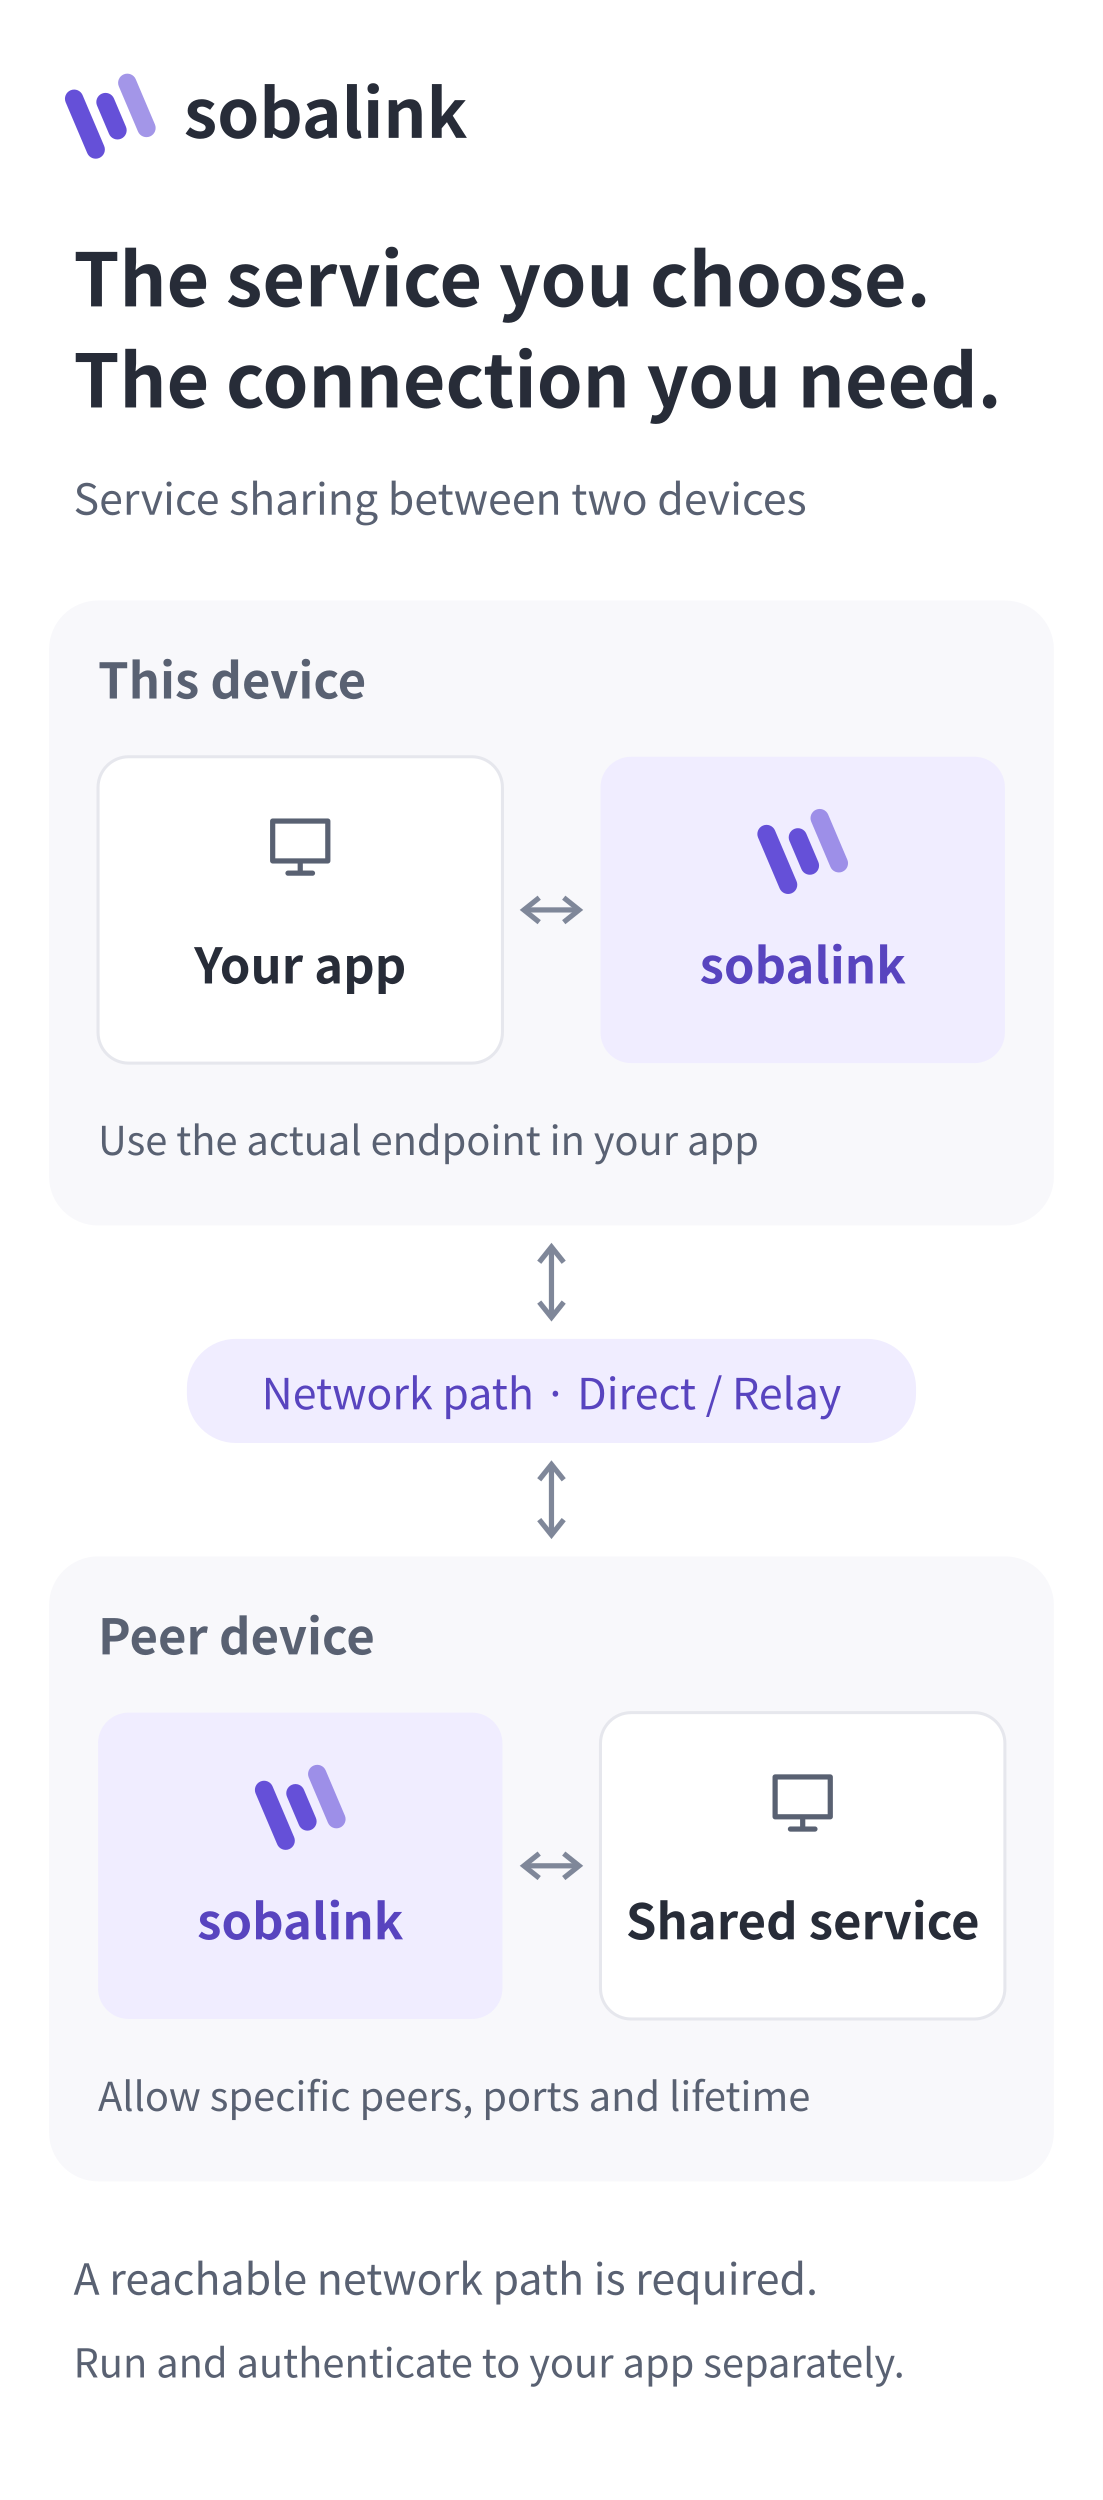
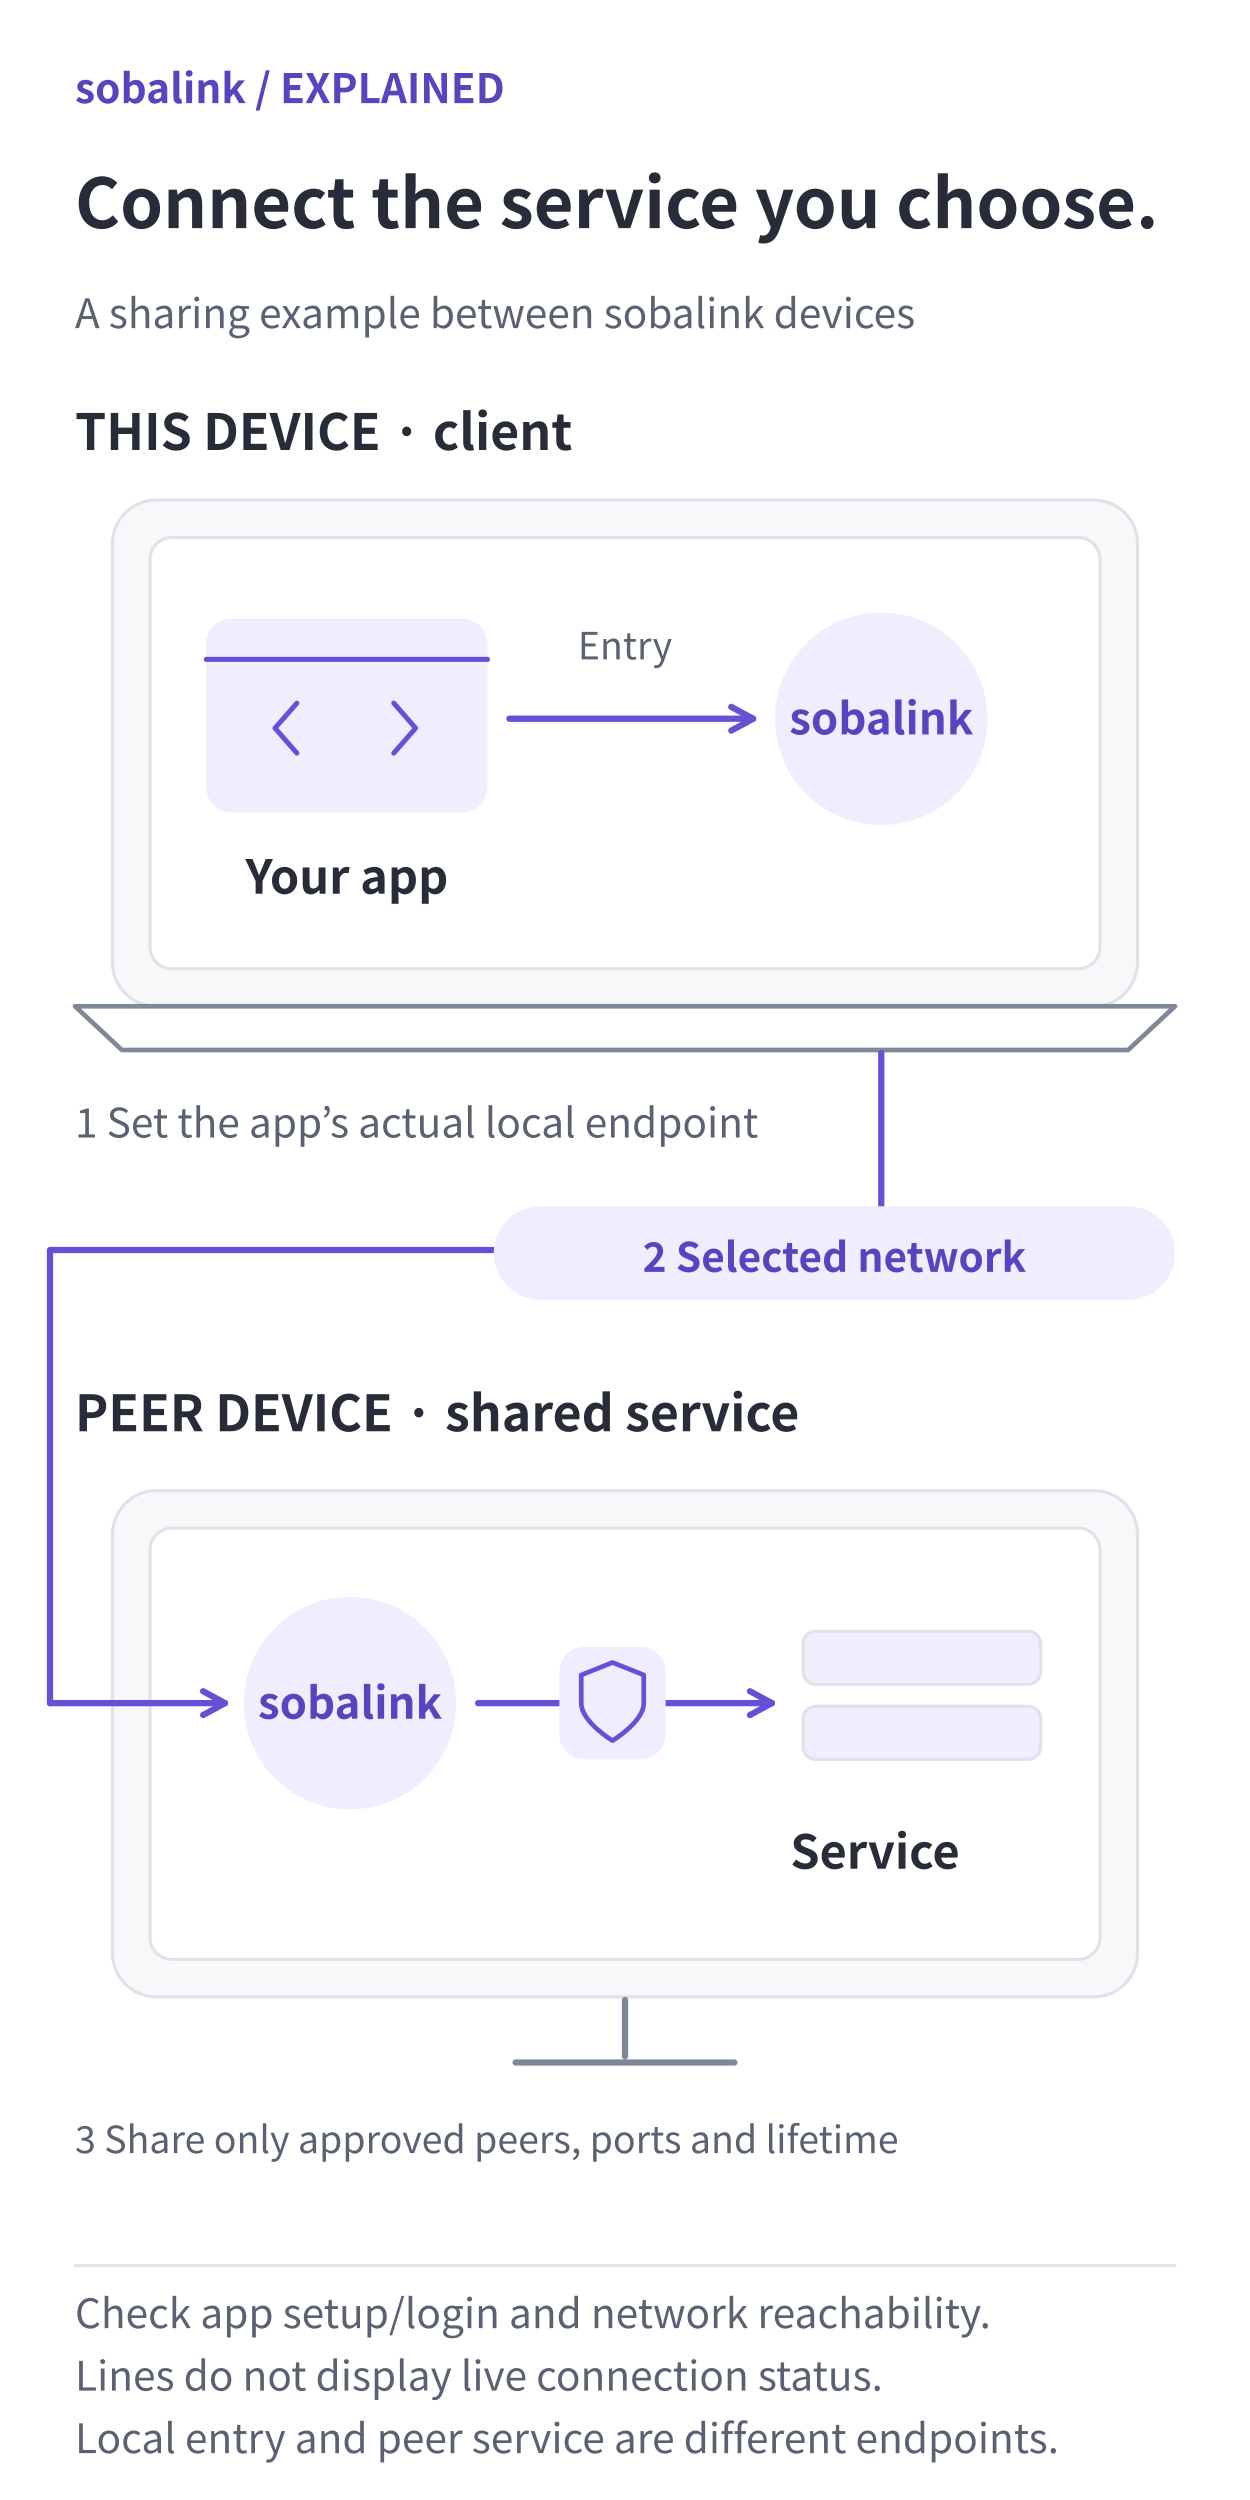
- <svg xmlns="http://www.w3.org/2000/svg" viewBox="0 0 360 816" width="360" height="816" role="img" aria-labelledby="title desc" xml:lang="en">
-   <style>text{font-family:-apple-system,BlinkMacSystemFont,"Segoe UI","Hiragino Sans","Yu Gothic UI","Noto Sans CJK JP","Noto Sans JP",sans-serif} </style>
-   <rect x="0" y="0" width="360" height="816" rx="0" fill="#ffffff" />
-   <g transform="translate(24 25) rotate(-23 12 12)" fill="#6550d8" aria-hidden="true">
-     <rect x="0" y="0" width="6" height="24" rx="3" />
-     <rect x="9" y="5" width="6" height="16" rx="3" />
-     <rect x="18" y="2" width="6" height="22" rx="3" opacity=".6" />
-   </g>
-   <text x="60" y="45" font-size="22" fill="#272c38" font-weight="650" text-anchor="start">sobalink</text>
-   <text x="24" y="100" font-size="24" fill="#272c38" font-weight="650" text-anchor="start">The service you choose.</text>
-   <text x="24" y="133" font-size="24" fill="#272c38" font-weight="650" text-anchor="start">The connection you need.</text>
-   <text x="24" y="168" font-size="14" fill="#596172" font-weight="400" text-anchor="start">Service sharing between two devices</text>
-   <rect x="16" y="196" width="328" height="204" rx="16" fill="#f8f8fb" />
-   <text x="32" y="228" font-size="16" fill="#596172" font-weight="600" text-anchor="start">This device</text>
-   <rect x="32" y="247" width="132" height="100" rx="10" fill="#ffffff" stroke="#e6e7ed" />
-   <g transform="translate(86.0 264)" fill="none" stroke="#596172" stroke-width="1.7" stroke-linecap="round" stroke-linejoin="round" aria-hidden="true">
-     <path d="M3 4h18v13H3zM8 21h8M12 17v4" />
-   </g>
-   <text x="98.0" y="321" font-size="16" fill="#272c38" font-weight="600" text-anchor="middle">Your app</text>
-   <rect x="196" y="247" width="132" height="100" rx="10" fill="#f0edff" />
-   <g transform="translate(250.0 265) rotate(-23 12 12)" fill="#6550d8" aria-hidden="true">
-     <rect x="0" y="0" width="6" height="24" rx="3" />
-     <rect x="9" y="5" width="6" height="16" rx="3" />
-     <rect x="18" y="2" width="6" height="22" rx="3" opacity=".6" />
-   </g>
-   <text x="262.0" y="321" font-size="16" fill="#5844bf" font-weight="600" text-anchor="middle">sobalink</text>
-   <path d="M171 297 L189 297" fill="none" stroke="#7f8799" stroke-width="1.7" />
-   <path d="m176 293-5 4 5 4 M184 293 l5 4-5 4" fill="none" stroke="#7f8799" stroke-width="1.7" />
-   <text x="32" y="377" font-size="13" fill="#596172" font-weight="400" text-anchor="start">Use the actual endpoint in your app</text>
-   <rect x="16" y="508" width="328" height="204" rx="16" fill="#f8f8fb" />
-   <text x="32" y="540" font-size="16" fill="#596172" font-weight="600" text-anchor="start">Peer device</text>
-   <rect x="32" y="559" width="132" height="100" rx="10" fill="#f0edff" />
-   <g transform="translate(86.0 577) rotate(-23 12 12)" fill="#6550d8" aria-hidden="true">
-     <rect x="0" y="0" width="6" height="24" rx="3" />
-     <rect x="9" y="5" width="6" height="16" rx="3" />
-     <rect x="18" y="2" width="6" height="22" rx="3" opacity=".6" />
-   </g>
-   <text x="98.0" y="633" font-size="16" fill="#5844bf" font-weight="600" text-anchor="middle">sobalink</text>
-   <rect x="196" y="559" width="132" height="100" rx="10" fill="#ffffff" stroke="#e6e7ed" />
-   <g transform="translate(250.0 576)" fill="none" stroke="#596172" stroke-width="1.7" stroke-linecap="round" stroke-linejoin="round" aria-hidden="true">
-     <path d="M3 4h18v13H3zM8 21h8M12 17v4" />
-   </g>
-   <text x="262.0" y="633" font-size="16" fill="#272c38" font-weight="600" text-anchor="middle">Shared service</text>
-   <path d="M171 609 L189 609" fill="none" stroke="#7f8799" stroke-width="1.7" />
-   <path d="m176 605-5 4 5 4 M184 605 l5 4-5 4" fill="none" stroke="#7f8799" stroke-width="1.7" />
-   <text x="32" y="689" font-size="13" fill="#596172" font-weight="400" text-anchor="start">Allow specific peers, ports and lifetime</text>
-   <path d="M180 407 L180 430" fill="none" stroke="#7f8799" stroke-width="1.7" />
-   <path d="m176 412 4-5 4 5 M176 425 l4 5 4-5" fill="none" stroke="#7f8799" stroke-width="1.7" />
-   <path d="M180 478 L180 501" fill="none" stroke="#7f8799" stroke-width="1.7" />
-   <path d="m176 483 4-5 4 5 M176 496 l4 5 4-5" fill="none" stroke="#7f8799" stroke-width="1.7" />
-   <rect x="61" y="437" width="238" height="34" rx="16" fill="#f0edff" />
-   <text x="180" y="460" font-size="14" fill="#5844bf" font-weight="500" text-anchor="middle">Network path · Direct / Relay</text>
-   <text x="24" y="749" font-size="14" fill="#596172" font-weight="400" text-anchor="start">A reachable network path is required.</text>
-   <text x="24" y="776" font-size="13" fill="#596172" font-weight="400" text-anchor="start">Run and authenticate to your app separately.</text>
+ <svg xmlns="http://www.w3.org/2000/svg" width="400" height="800" viewBox="0 0 400 800" role="img" aria-labelledby="title desc" xml:lang="en">
+   <style>text{font-family:-apple-system,BlinkMacSystemFont,"Segoe UI","Hiragino Sans","Yu Gothic UI","Noto Sans CJK JP","Noto Sans JP",sans-serif}</style>
+   <rect x="0" y="0" width="400" height="800" rx="0" fill="#ffffff" />
+   <text x="24" y="33" font-size="13" fill="#5844bf" font-weight="600" text-anchor="start" id="label-4-box-356">sobalink  /  EXPLAINED</text>
+   <text x="24" y="73" font-size="22" fill="#272c38" font-weight="650" text-anchor="start" id="label-5-box-356">Connect the service you choose.</text>
+   <text x="24" y="105" font-size="13" fill="#596172" font-weight="400" text-anchor="start" id="label-6-box-356">A sharing example between sobalink devices</text>
+   <text x="24" y="144" font-size="16" fill="#272c38" font-weight="650" text-anchor="start" id="label-7-box-356">THIS DEVICE · client</text>
+   <rect x="36" y="160" width="328" height="162" rx="14" fill="#f8f8fb" stroke="#e0e2ea" />
+   <rect x="48" y="172" width="304" height="138" rx="7" fill="#ffffff" stroke="#e0e2ea" />
+   <path d="M24 322H376L361 336H39Z" fill="none" stroke="#7f8799" stroke-width="1.5" stroke-linecap="round" stroke-linejoin="round" />
+   <rect x="66" y="198" width="90" height="62" rx="8" fill="#f0edff" />
+   <path d="M66 211h90 M95 225l-7 8 7 8 M126 225l7 8-7 8" fill="none" stroke="#6550d8" stroke-width="1.6" stroke-linecap="round" stroke-linejoin="round" />
+   <text x="111" y="286" font-size="15" fill="#272c38" font-weight="600" text-anchor="middle" id="label-13-box-100">Your app</text>
+   <circle cx="282" cy="230" r="34" fill="#f0edff" />
+   <text x="282" y="235" font-size="14" fill="#5844bf" font-weight="650" text-anchor="middle" id="label-15-box-80">sobalink</text>
+   <path d="M163 230 L241 230" fill="none" stroke="#6550d8" stroke-width="2" stroke-linecap="round" stroke-linejoin="round" />
+   <path d="M234.0 233.8 L241 230 L234.0 226.2" fill="none" stroke="#6550d8" stroke-width="2" stroke-linecap="round" stroke-linejoin="round" />
+   <text x="200" y="211" font-size="12" fill="#596172" font-weight="400" text-anchor="middle" id="label-18-box-70">Entry</text>
+   <text x="24" y="364" font-size="13" fill="#596172" font-weight="400" text-anchor="start" id="label-19-box-356">1  Set the app’s actual local endpoint</text>
+   <path d="M282 337V400H16V545" fill="none" stroke="#6550d8" stroke-width="2" stroke-linecap="round" stroke-linejoin="round" />
+   <rect x="158" y="386" width="218" height="30" rx="15" fill="#f0edff" />
+   <text x="267.0" y="407" font-size="13" fill="#5844bf" font-weight="600" text-anchor="middle" id="label-22-box-202">2  Selected network</text>
+   <text x="24" y="458" font-size="16" fill="#272c38" font-weight="650" text-anchor="start" id="label-23-box-356">PEER DEVICE · shared service</text>
+   <rect x="36" y="477" width="328" height="162" rx="14" fill="#f8f8fb" stroke="#e0e2ea" />
+   <rect x="48" y="489" width="304" height="138" rx="7" fill="#ffffff" stroke="#e0e2ea" />
+   <path d="M200 640v18 M165 660h70" fill="none" stroke="#7f8799" stroke-width="2" stroke-linecap="round" stroke-linejoin="round" />
+   <circle cx="112" cy="545" r="34" fill="#f0edff" />
+   <text x="112" y="550" font-size="14" fill="#5844bf" font-weight="650" text-anchor="middle" id="label-28-box-80">sobalink</text>
+   <path d="M16 545 L72 545" fill="none" stroke="#6550d8" stroke-width="2" stroke-linecap="round" stroke-linejoin="round" />
+   <path d="M65.0 548.8 L72 545 L65.0 541.2" fill="none" stroke="#6550d8" stroke-width="2" stroke-linecap="round" stroke-linejoin="round" />
+   <path d="M153 545 L247 545" fill="none" stroke="#6550d8" stroke-width="2" stroke-linecap="round" stroke-linejoin="round" />
+   <path d="M240.0 548.8 L247 545 L240.0 541.2" fill="none" stroke="#6550d8" stroke-width="2" stroke-linecap="round" stroke-linejoin="round" />
+   <rect x="179" y="527" width="34" height="36" rx="8" fill="#f0edff" />
+   <path d="M196 532l10 4v9c0 6-10 12-10 12s-10-6-10-12v-9Z" fill="none" stroke="#6550d8" stroke-width="1.5" stroke-linecap="round" stroke-linejoin="round" />
+   <rect x="257" y="522" width="76" height="17" rx="4" fill="#f0edff" stroke="#e0e2ea" />
+   <rect x="257" y="546" width="76" height="17" rx="4" fill="#f0edff" stroke="#e0e2ea" />
+   <text x="280" y="598" font-size="15" fill="#272c38" font-weight="600" text-anchor="middle" id="label-37-box-120">Service</text>
+   <text x="24" y="689" font-size="12" fill="#596172" font-weight="400" text-anchor="start" id="label-38-box-356">3  Share only approved peers, ports and lifetime</text>
+   <path d="M24 725H376" fill="none" stroke="#e0e2ea" stroke-width="1" stroke-linecap="round" stroke-linejoin="round" />
+   <text x="24" y="745" font-size="13" fill="#596172" font-weight="400" text-anchor="start" id="label-40-box-356">Check app setup/login and network reachability.</text>
+   <text x="24" y="765" font-size="13" fill="#596172" font-weight="400" text-anchor="start" id="label-41-box-356">Lines do not display live connection status.</text>
+   <text x="24" y="785" font-size="13" fill="#596172" font-weight="400" text-anchor="start" id="label-42-box-356">Local entry and peer service are different endpoints.</text>
</svg>
